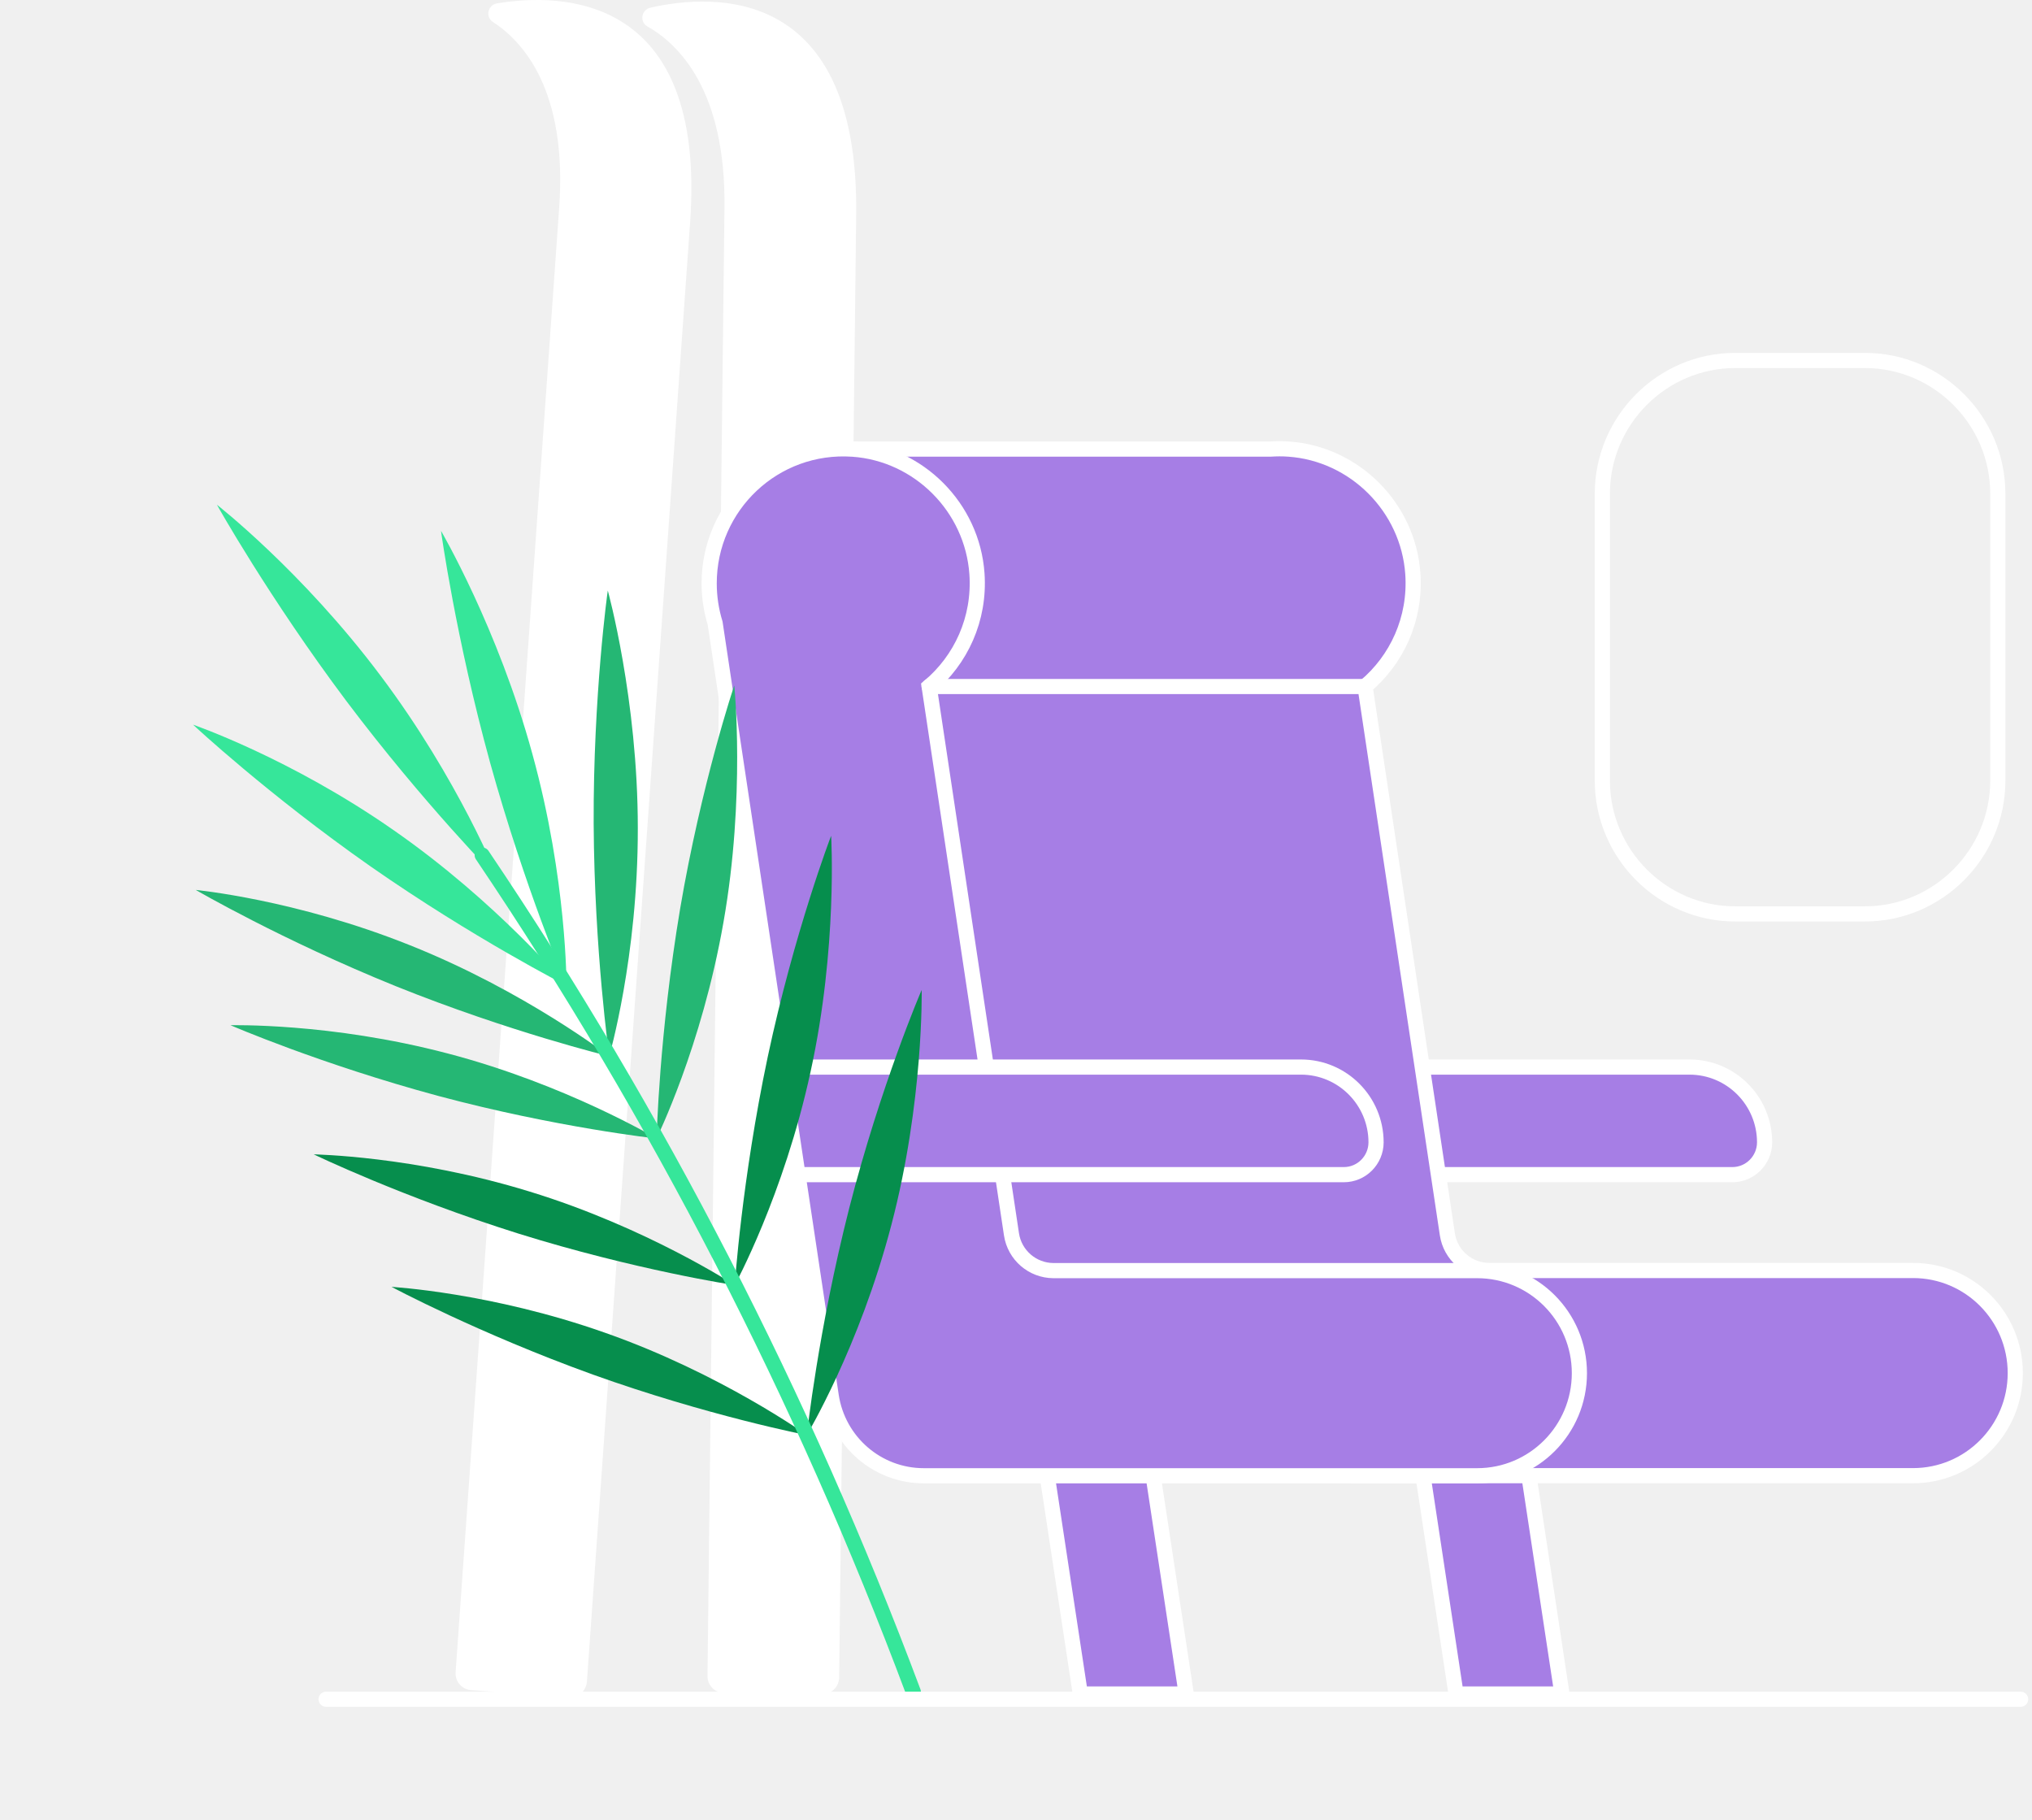
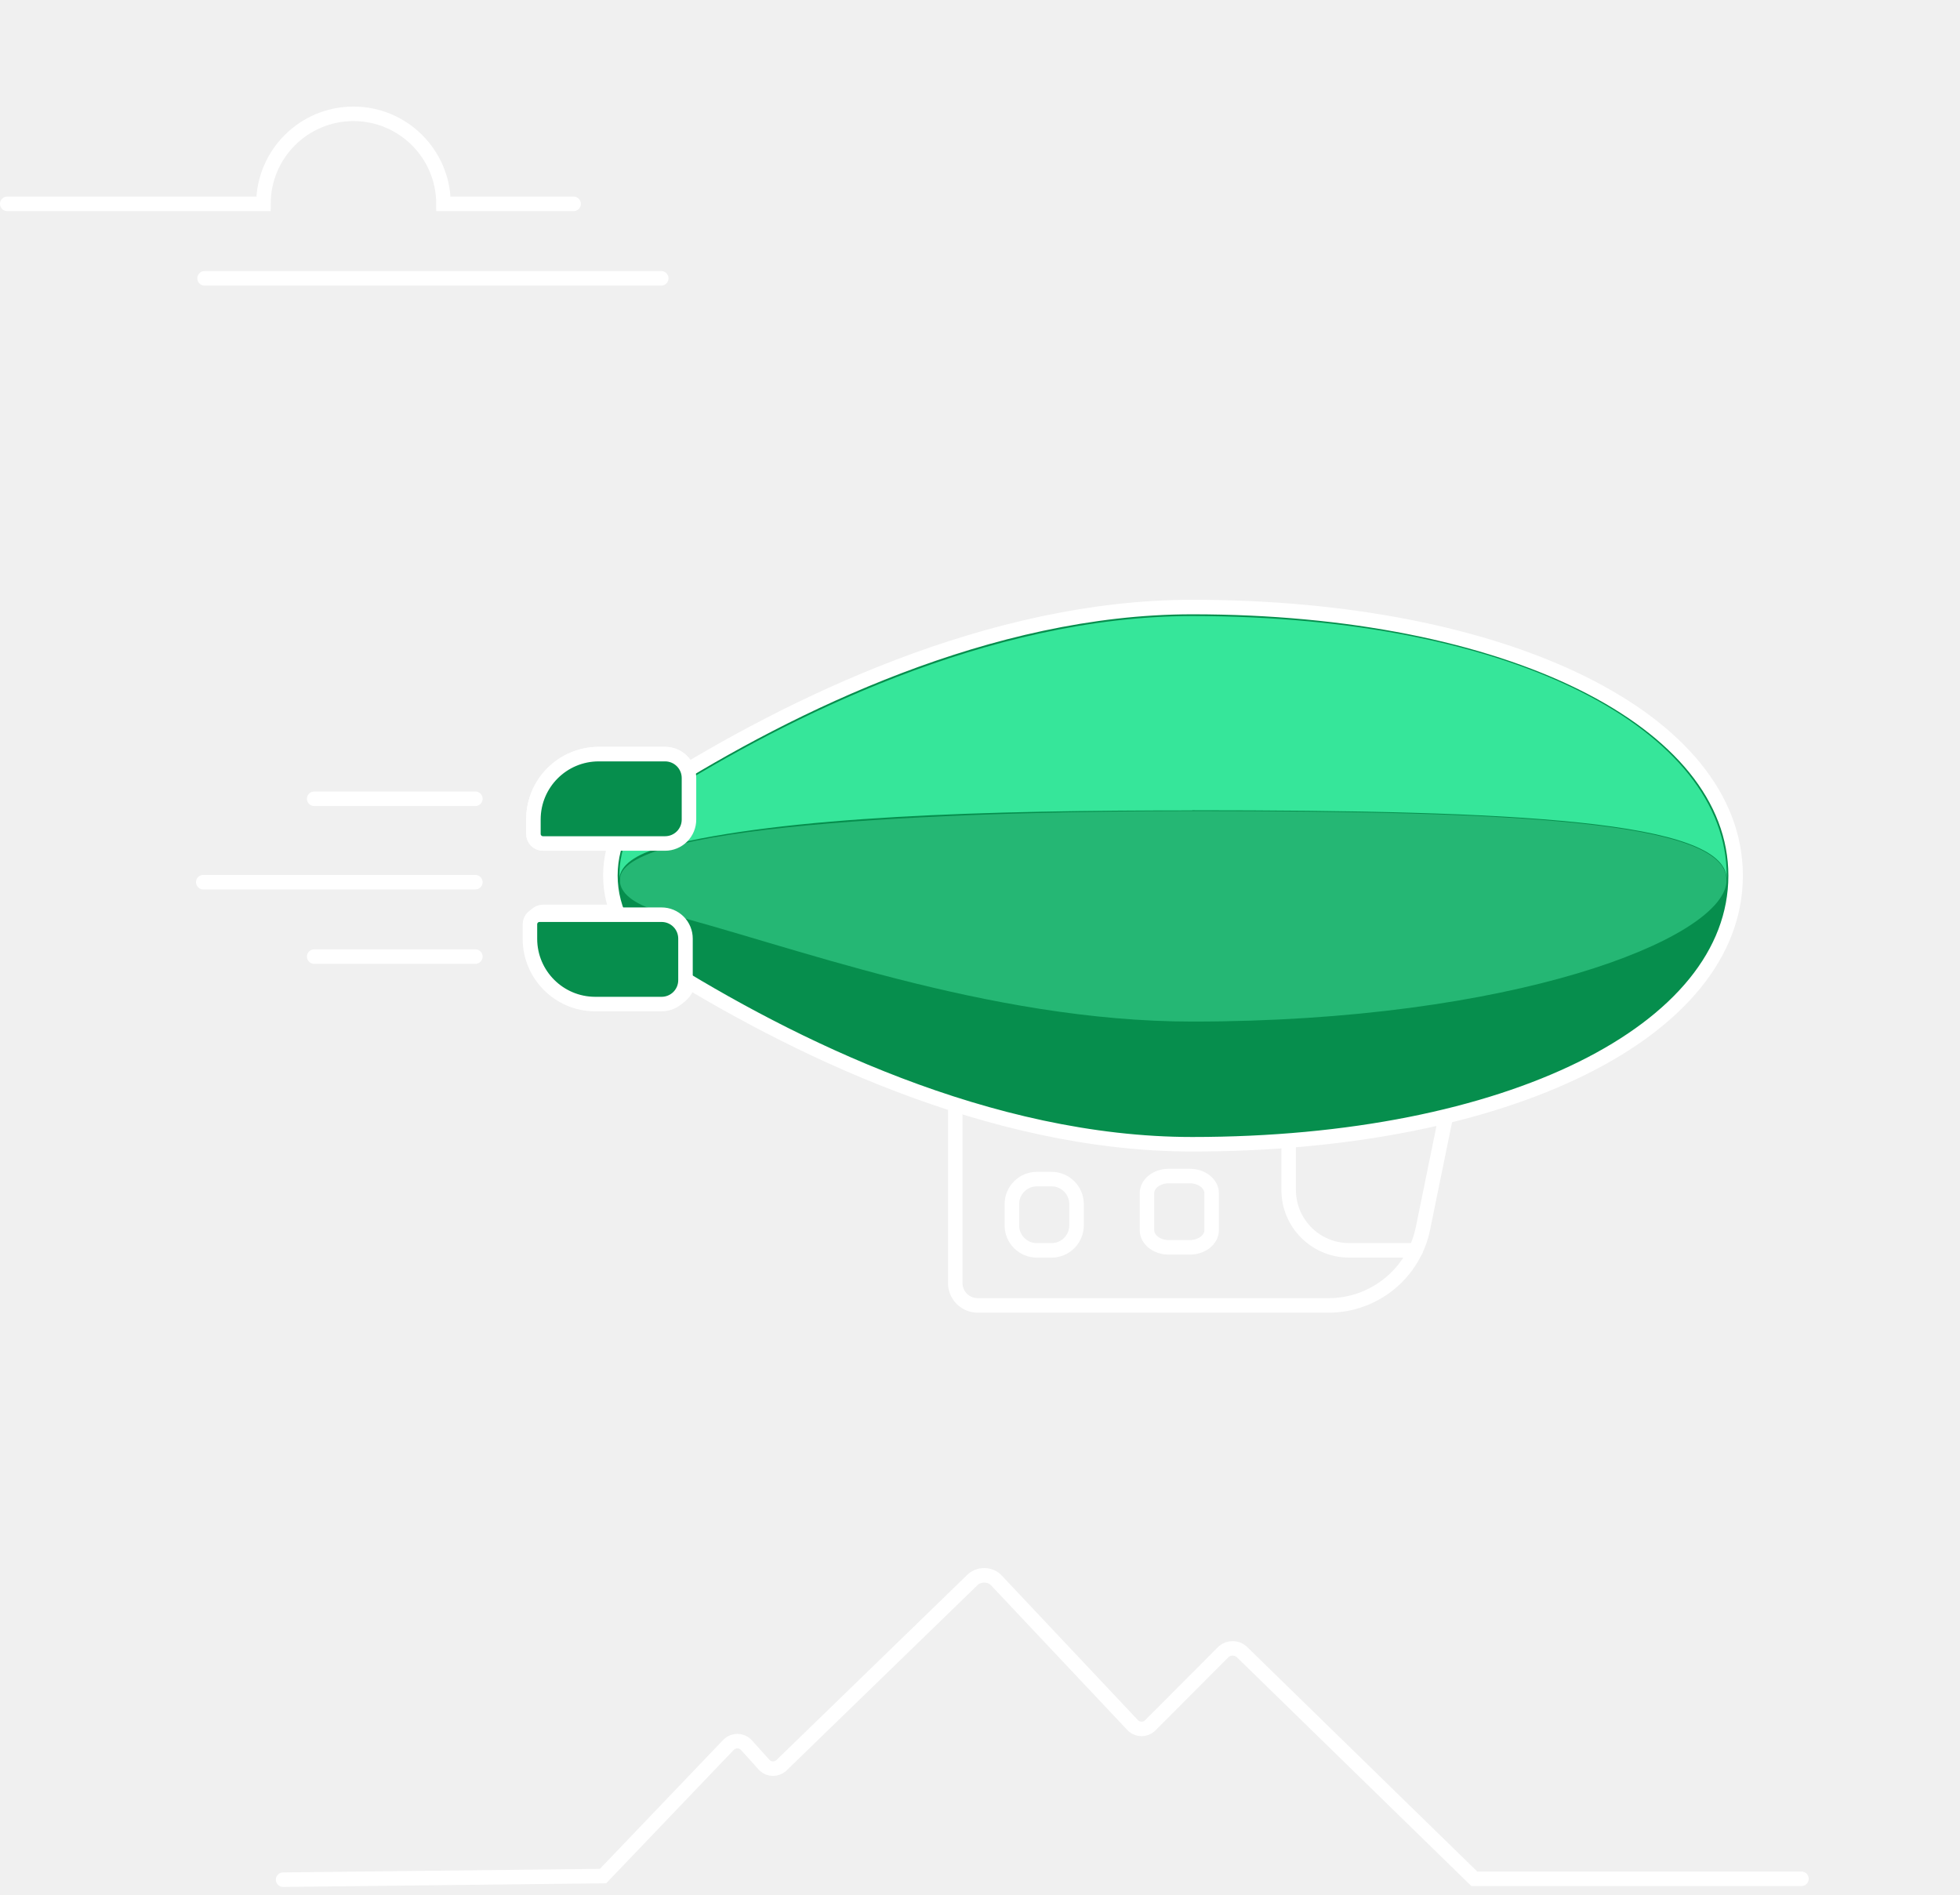
- <svg xmlns="http://www.w3.org/2000/svg" width="268" height="240" fill="none">
-   <path d="M62.126 222.89c-1.208-.084-2.129-1.144-2.036-2.356L73.752 27.366c1.098-15.486-4.799-21.919-8.745-24.47-1.022-.661-.667-2.246.532-2.45C73.997-.953 93.159-.885 91.022 29.29L77.41 221.763c-.085 1.212-1.141 2.136-2.349 2.043l-12.936-.916z" fill="#fff" />
-   <path d="M95.483 223.263c-1.217-.017-2.188-1.017-2.171-2.229l2.239-193.634c.186-15.528-6.075-21.605-10.164-23.911-1.065-.602-.803-2.204.389-2.475 8.356-1.899 27.494-2.967 27.147 27.284l-2.247 192.931c-.017 1.221-1.014 2.195-2.222 2.178l-12.97-.144z" fill="#fff" />
-   <path d="M245.97 120.526h-17.118c-9.634 0-17.52-7.907-17.52-17.58V65.118c0-9.673 7.886-17.579 17.52-17.579h17.118c9.635 0 17.521 7.907 17.521 17.579v37.828c0 9.665-7.886 17.58-17.521 17.58z" stroke="#fff" stroke-width="2" />
-   <path d="M228.482 154.913h-60.741v-14.189h55.089c5.466 0 9.902 4.45 9.902 9.934-.008 2.348-1.909 4.255-4.25 4.255zM156.453 223.407h-13.966l-6.312-41.591h13.967l6.311 41.591zM206.008 223.407h-13.967l-6.303-41.591h13.967l6.303 41.591z" fill="#A67EE5" stroke="#fff" stroke-width="2" stroke-miterlimit="10" />
-   <path d="M252.309 167.551h-55.891c-2.763 0-5.112-2.026-5.526-4.772l-10.857-72.242c4.174-3.501 6.717-8.9 6.303-14.884-.608-8.739-7.672-15.825-16.383-16.427-.811-.059-1.614-.051-2.408 0h-55.089l-.312 102.89 15.766 23.352 47.189 8.391c1.326.483 2.746.754 4.224.754h72.984c7.452 0 13.485-6.06 13.485-13.527 0-7.476-6.033-13.536-13.485-13.536z" fill="#A67EE5" stroke="#fff" stroke-width="2" stroke-miterlimit="10" />
-   <path d="M133.404 162.787l-10.857-72.241c4.174-3.501 6.717-8.9 6.303-14.884-.608-8.739-7.672-15.825-16.383-16.427-10.333-.712-18.934 7.484-18.934 17.698 0 1.831.279 3.594.786 5.255L109.628 184.079c.913 6.06 6.1 10.544 12.209 10.544h72.984c7.452 0 13.485-6.06 13.485-13.528 0-7.476-6.041-13.527-13.485-13.527H138.93c-2.763-.017-5.112-2.043-5.526-4.781z" fill="#A67EE5" stroke="#fff" stroke-width="2" stroke-miterlimit="10" />
-   <path d="M177.238 154.913h-71.995l-2.129-14.189h68.472c5.466 0 9.902 4.45 9.902 9.934-.008 2.348-1.909 4.255-4.25 4.255z" fill="#A67EE5" stroke="#fff" stroke-width="2" stroke-miterlimit="10" />
-   <path d="M122.547 90.537h57.488" stroke="#fff" stroke-width="2" stroke-miterlimit="10" stroke-linecap="round" />
-   <path d="M50.163 89.071c10.35 13.753 15.589 26.951 15.589 26.924-.026-.007-9.88-10.007-20.077-23.553-10.172-13.571-17.066-25.861-17.067-25.882-.026-.007 11.226 8.739 21.555 22.511zM51.922 109.489c13.717 9.539 22.811 20.511 22.797 20.486-.019.006-12.308-6.27-25.84-15.708-13.514-9.465-23.412-18.675-23.416-18.701-.023.008 12.752 4.356 26.459 13.923z" fill="#36E69A" />
-   <path d="M64.64 100.581c4.568 16.471 10.059 29.379 10.079 29.394-.018.017.097-13.847-4.497-30.522-4.562-16.677-12.075-29.461-12.055-29.445-.014.014 1.937 14.1 6.473 30.573z" fill="#36E69A" />
-   <path d="M78.298 108.621c.096 16.905 2.051 30.654 2.061 30.67-.025.004 3.784-13.013 3.762-30.054.008-17.037-3.965-31.378-3.958-31.355-.019.005-1.929 13.844-1.865 30.739z" fill="#25B774" />
-   <path d="M54.065 124.656c15.151 6.039 26.312 14.657 26.293 14.635-.007.015-13.166-3.197-28.171-9.239-14.993-6.071-26.355-12.676-26.368-12.69-.014.013 13.099 1.224 28.246 7.294zM59.044 138.93c15.592 4.071 27.573 11.22 27.556 11.209-.003.023-13.308-1.46-28.784-5.605-15.473-4.17-27.409-9.318-27.419-9.334-.007.026 13.059-.372 28.647 3.73zM89.696 119.886c-2.764 16.471-3.098 30.231-3.095 30.246-.024-.003 5.936-11.994 8.824-28.543 2.912-16.535 1.416-31.206 1.421-31.188-.028-0-4.359 13.026-7.151 29.485z" fill="#25B774" />
-   <path d="M69.841 157.14c15.411 4.711 27.083 12.354 27.07 12.34-.003.023-13.239-2.017-28.529-6.793-15.29-4.804-26.995-10.439-27.004-10.455-.007.026 13.057.167 28.463 4.908z" fill="#068E4D" />
-   <path d="M101.254 139.387c-3.444 16.341-4.347 30.078-4.341 30.097-.024-.003 6.431-11.74 9.995-28.158 3.595-16.402 2.706-31.116 2.711-31.097-.024-.003-4.893 12.828-8.365 29.158zM79.878 175.79c15.203 5.349 26.557 13.481 26.544 13.467-.006.019-13.147-2.571-28.23-7.979-15.081-5.443-26.544-11.555-26.553-11.571-.007.025 13.041.704 28.24 6.083z" fill="#068E4D" />
-   <path d="M111.998 159.354c-4.117 16.186-5.586 29.887-5.579 29.899-.026-.007 6.906-11.475 11.148-27.729 4.268-16.247 3.994-30.981 3.993-30.964-.024-.003-5.419 12.614-9.562 28.794z" fill="#068E4D" />
-   <path d="M63.598 112.768c23.181 34.376 42.278 71.413 56.86 110.366" stroke="#36E69A" stroke-width="2" stroke-miterlimit="10" stroke-linecap="round" stroke-linejoin="round" />
-   <path d="M43.009 224.097H266.5" stroke="#fff" stroke-width="2" stroke-miterlimit="10" stroke-linecap="round" />
+ <svg xmlns="http://www.w3.org/2000/svg" xmlns:xlink="http://www.w3.org/1999/xlink" width="270px" height="261px" viewBox="0 0 270 261" version="1.1">
+   <defs>
+     <path d="M35.52,73.53 L18.39,73.53 C8.709,73.486 0.881,65.631 0.87,55.95 L0.87,18.1 C0.881,8.419 8.709,0.564 18.39,0.52 L35.52,0.52 C45.197,0.569 53.019,8.423 53.03,18.1 L53.03,55.93 C53.025,65.613 45.203,73.475 35.52,73.53 Z" id="path-1" />
+   </defs>
+   <style type="text/css">
+       
+         #air-after-1,
+         #air-after-2,
+         #air-after-3 {
+           transform-box: fill-box;
+           transform-origin: 100% 50%;
+         }
+ 
+         #mountains {
+           transform-box: fill-box;
+           transform-origin: 50% 100%;
+         }
+ 
+         #top path {
+           transform-box: fill-box;
+           transform-origin: 50% 50%;
+         }
+       
+     </style>
+   <g id="primary-award" transform="translate(1, 1)">
+     <g id="primary-award-to" transform="translate(13, 34)">
+       <g id="skies" transform="translate(34.65343, 0.014212)" fill="#FFFFFF" fill-rule="nonzero" opacity="0">
+         <path d="M2.007,222.876 C0.806,222.77 -0.086,221.717 0.007,220.516 L13.667,27.346 C14.767,11.856 8.867,5.426 4.917,2.876 C4.459,2.567 4.236,2.011 4.352,1.471 C4.469,0.932 4.902,0.518 5.447,0.426 C13.867,-0.914 33.047,-0.914 30.867,29.276 L17.297,221.756 C17.191,222.952 16.145,223.842 14.947,223.756 L2.007,222.876 Z" id="Path" />
+         <path d="M35.367,223.256 C34.783,223.248 34.227,223.008 33.82,222.59 C33.413,222.172 33.189,221.609 33.197,221.026 L35.437,27.396 C35.627,11.866 29.367,5.786 25.277,3.486 C24.807,3.202 24.555,2.662 24.641,2.12 C24.727,1.577 25.132,1.141 25.667,1.016 C34.027,-0.884 53.157,-1.984 52.817,28.296 L50.567,221.226 C50.561,221.809 50.324,222.367 49.908,222.776 C49.492,223.184 48.93,223.411 48.347,223.406 L35.367,223.256 Z" id="Path" />
+         <animate begin="windowTransfrom.end + 0.2s" attributeType="CSS" attributeName="opacity" from="0" to="1" dur="0.3s" fill="freeze" />
+         <animateTransform begin="windowTransfrom.end + 0.2s" attributeName="transform" type="translate" from="-100, 0" to="0, 0" dur="0.3s" additive="sum" />
+       </g>
+       <g id="chair" transform="translate(68.07997, 59.18939)" fill="#9f83df" opacity="0">
+         <path d="M134.94,95.731 L74.2,95.731 L74.2,81.541 L129.29,81.541 C134.765,81.552 139.196,85.996 139.19,91.471 C139.185,93.816 137.285,95.715 134.94,95.721" id="Path" fill="#A67EE5" fill-rule="nonzero" />
+         <path d="M134.94,95.731 L74.2,95.731 L74.2,81.541 L129.29,81.541 C134.765,81.552 139.196,85.996 139.19,91.471 C139.19,93.819 137.289,95.725 134.94,95.731 Z" id="Path" stroke="#FFFFFF" stroke-width="2" />
+         <polygon id="Path" fill="#A67EE5" fill-rule="nonzero" points="62.91 164.221 48.94 164.221 42.63 122.631 56.6 122.631" />
+         <polygon id="Path" stroke="#FFFFFF" stroke-width="2" points="62.91 164.221 48.94 164.221 42.63 122.631 56.6 122.631" />
+         <polygon id="Path" fill="#A67EE5" fill-rule="nonzero" points="112.46 164.221 98.5 164.221 92.2 122.631 106.16 122.631" />
+         <polygon id="Path" stroke="#FFFFFF" stroke-width="2" points="112.46 164.221 98.5 164.221 92.2 122.631 106.16 122.631" />
+         <path d="M158.77,108.361 L102.88,108.361 C100.109,108.361 97.756,106.331 97.35,103.591 L86.49,31.351 C92.41,26.448 94.492,18.287 91.644,11.148 C88.796,4.009 81.669,-0.478 74,0.041 L18.92,0.041 L18.6,102.911 L34.37,126.261 L81.56,134.651 C82.912,135.146 84.34,135.401 85.78,135.401 L158.78,135.401 C166.252,135.401 172.31,129.343 172.31,121.871 C172.31,114.398 166.252,108.341 158.78,108.341" id="Path" fill="#A67EE5" fill-rule="nonzero" />
+         <path d="M158.77,108.361 L102.88,108.361 C100.109,108.361 97.756,106.331 97.35,103.591 L86.49,31.351 C92.41,26.448 94.492,18.287 91.644,11.148 C88.796,4.009 81.669,-0.478 74,0.041 L18.92,0.041 L18.6,102.911 L34.37,126.261 L81.56,134.651 C82.912,135.146 84.34,135.401 85.78,135.401 L158.78,135.401 C166.045,135.118 171.788,129.146 171.785,121.876 C171.782,114.606 166.035,108.637 158.77,108.361 Z" id="Path" stroke="#FFFFFF" stroke-width="2" />
+         <path d="M39.86,103.601 L29,31.361 C35.339,26.116 37.231,17.197 33.567,9.83 C29.904,2.463 21.65,-1.41 13.643,0.479 C5.636,2.369 -0.016,9.523 5.68434189e-14,17.751 C0.002,19.53 0.269,21.299 0.79,23.001 L16.09,124.911 C16.991,130.961 22.182,135.443 28.3,135.451 L101.3,135.451 C108.626,135.251 114.462,129.255 114.462,121.926 C114.462,114.596 108.626,108.6 101.3,108.401 L45.39,108.401 C42.621,108.387 40.274,106.359 39.86,103.621" id="Path" fill="#A67EE5" fill-rule="nonzero" />
+         <path d="M39.86,103.601 L29,31.361 C35.339,26.116 37.231,17.197 33.567,9.83 C29.904,2.463 21.65,-1.41 13.643,0.479 C5.636,2.369 -0.016,9.523 5.68434189e-14,17.751 C0.002,19.53 0.269,21.299 0.79,23.001 L16.09,124.911 C16.991,130.961 22.182,135.443 28.3,135.451 L101.3,135.451 C108.626,135.251 114.462,129.255 114.462,121.926 C114.462,114.596 108.626,108.6 101.3,108.401 L45.39,108.401 C42.614,108.386 40.265,106.347 39.86,103.601 Z" id="Path" stroke="#FFFFFF" stroke-width="2" />
+         <path d="M83.7,95.731 L11.7,95.731 L9.57,81.541 L78.04,81.541 C83.515,81.552 87.946,85.996 87.94,91.471 C87.935,93.816 86.035,95.715 83.69,95.721" id="Path" fill="#A67EE5" fill-rule="nonzero" />
+         <path d="M83.7,95.731 L11.7,95.731 L9.57,81.541 L78.04,81.541 C83.515,81.552 87.946,85.996 87.94,91.471 C87.94,93.816 86.045,95.72 83.7,95.731 L83.7,95.731 Z" id="Path" stroke="#FFFFFF" stroke-width="2" />
+         <line x1="29" y1="31.351" x2="86.49" y2="31.351" id="Path" stroke="#FFFFFF" stroke-width="2" stroke-linecap="round" />
+         <animate begin="windowTransfrom.end" attributeType="CSS" attributeName="opacity" from="0" to="1" dur="0.3s" fill="freeze" />
+         <animateTransform begin="windowTransfrom.end" attributeName="transform" type="translate" from="-100, 0" to="0, 0" dur="0.3s" additive="sum" />
+       </g>
+       <g id="plant" transform="translate(0, 66.57)" opacity="0" fill="transparent">
+         <path d="M24.7,22.53 C30.946,30.846 36.18,39.876 40.29,49.43 C33.126,41.994 26.42,34.129 20.21,25.88 C14.008,17.602 8.308,8.96 3.14,0 C11.193,6.63 18.431,14.193 24.7,22.53" id="Path" fill="#36E69A" fill-rule="nonzero" />
+         <path d="M26.46,42.92 C34.858,48.806 42.514,55.686 49.26,63.41 C40.328,58.717 31.698,53.47 23.42,47.7 C15.225,41.969 7.402,35.724 1.0658141e-14,29 C9.367,32.517 18.256,37.193 26.46,42.92" id="Path" fill="#36E69A" fill-rule="nonzero" />
+         <path d="M39.18,34.01 C41.947,44 45.313,53.814 49.26,63.4 C49.02,53.08 47.508,42.83 44.76,32.88 C41.906,22.628 37.859,12.747 32.7,3.44 C34.243,13.75 36.403,23.959 39.17,34.01" id="Path" fill="#36E69A" fill-rule="nonzero" />
+         <path d="M52.84,42.05 C52.897,52.306 53.585,62.549 54.9,72.72 C57.418,62.902 58.681,52.805 58.66,42.67 C58.595,32.094 57.252,21.564 54.66,11.31 C53.374,21.506 52.749,31.774 52.79,42.05" id="Path" fill="#25B774" fill-rule="nonzero" />
+         <path d="M28.6,58.09 C37.934,61.866 46.765,66.783 54.89,72.73 C45.312,70.283 35.905,67.209 26.73,63.53 C17.677,59.869 8.869,55.63 0.36,50.84 C10.051,52.046 19.546,54.496 28.61,58.13" id="Path" fill="#25B774" fill-rule="nonzero" />
+         <path d="M33.58,72.36 C43.201,74.907 52.461,78.66 61.14,83.53 C51.428,82.333 41.812,80.462 32.36,77.93 C23.026,75.423 13.866,72.307 4.94,68.6 C14.61,68.623 24.237,69.877 33.59,72.33" id="Path" fill="#25B774" fill-rule="nonzero" />
+         <path d="M64.23,53.32 C62.553,63.327 61.517,73.431 61.13,83.57 C65.276,74.472 68.24,64.881 69.95,55.03 C71.7,44.731 72.177,34.256 71.37,23.84 C68.292,33.485 65.903,43.337 64.22,53.32" id="Path" fill="#25B774" fill-rule="nonzero" />
+         <path d="M44.38,90.53 C53.887,93.487 62.982,97.633 71.45,102.87 C61.795,101.267 52.262,98.998 42.92,96.08 C33.701,93.191 24.682,89.7 15.92,85.63 C25.576,86.051 35.139,87.697 44.38,90.53" id="Path" fill="#068E4D" fill-rule="nonzero" />
+         <path d="M75.79,72.82 C73.699,82.75 72.25,92.804 71.45,102.92 C75.974,94 79.335,84.536 81.45,74.76 C83.625,64.544 84.535,54.099 84.16,43.66 C80.688,53.17 77.895,62.915 75.8,72.82" id="Path" fill="#068E4D" fill-rule="nonzero" />
+         <path d="M54.42,109.22 C63.799,112.574 72.716,117.1 80.96,122.69 C71.378,120.674 61.946,118.001 52.73,114.69 C43.637,111.416 34.768,107.551 26.18,103.12 C35.813,103.939 45.303,105.982 54.42,109.2" id="Path" fill="#068E4D" fill-rule="nonzero" />
+         <path d="M86.52,92.79 C84.019,102.626 82.155,112.614 80.94,122.69 C85.822,113.959 89.569,104.64 92.09,94.96 C94.693,84.83 96.036,74.418 96.09,63.96 C92.222,73.331 89.024,82.966 86.52,92.79" id="Path" fill="#068E4D" fill-rule="nonzero" />
+         <path d="M38.14,46.2 C61.355,80.619 80.44,117.651 95,156.53" id="Path" stroke="#36E69A" stroke-width="2" stroke-linecap="round" stroke-linejoin="round" />
+         <animate begin="windowTransfrom.end + 0.1s" attributeType="CSS" attributeName="opacity" from="0" to="1" dur="0.3s" fill="freeze" />
+         <animateTransform begin="windowTransfrom.end + 0.1s" attributeName="transform" type="translate" from="-100, 0" to="0, 0" dur="0.3s" additive="sum" />
+         <animateTransform begin="windowTransfrom.end + 0.1s" attributeName="transform" type="rotate" values="0 96 158; 10 96 158; 0 96 158" dur="1s" additive="sum" />
+       </g>
+       <line x1="25" y1="224" x2="234" y2="224" id="floor" stroke="#FFFFFF" stroke-width="2" stroke-linecap="round" opacity="0">
+         <animate attributeType="CSS" attributeName="opacity" from="0" to="1" dur="0.1s" begin="mountainTranfrom.end" fill="freeze" />
+       </line>
+       <g transform="translate(185, 47)" fill="transparent" opacity="0">
+         <path d="M35.52,73.53 L18.39,73.53 C8.709,73.486 0.881,65.631 0.87,55.95 L0.87,18.1 C0.881,8.419 8.709,0.564 18.39,0.52 L35.52,0.52 C45.197,0.569 53.019,8.423 53.03,18.1 L53.03,55.93 C53.025,65.613 45.203,73.475 35.52,73.53 Z" id="Path" stroke="#FFFFFF" stroke-width="2" />
+         <mask id="mask-2" fill="white">
+           <use xlink:href="#path-1" />
+         </mask>
+         <g id="Path" />
+         <g id="clouds" mask="url(#mask-2)" stroke="#FFFFFF" stroke-linecap="round" stroke-width="2">
+           <g transform="translate(-184, 24)" id="Path">
+             <g transform="translate(100, 0)">
+               <line x1="27.18" y1="37.34" x2="90.09" y2="37.34" />
+               <path d="M0,27.08 L35.29,27.08 C35.29,20.232 40.842,14.68 47.69,14.68 C54.538,14.68 60.09,20.232 60.09,27.08 L78.02,27.08" fill="transparent" />
+               <animateTransform attributeName="transform" type="translate" values="300 0; -300 0" dur="4s" additive="replace" begin="windowTransfrom.end" repeatCount="indefinite" />
+             </g>
+             <g transform="translate(100, 0)">
+               <line x1="217.19" y1="22.72" x2="256.97" y2="22.72" />
+               <path d="M236.98,12.45 L209.62,12.45 C209.62,5.602 204.068,0.05 197.22,0.05 C190.372,0.05 184.82,5.602 184.82,12.45 L166.88,12.45" fill="transparent" />
+               <line x1="245.24" y1="12.45" x2="267.43" y2="12.45" />
+               <animateTransform attributeName="transform" type="translate" values="100 0; -100 0" dur="2s" additive="replace" begin="windowTransfrom.end + 1s" repeatCount="indefinite" />
+             </g>
+           </g>
+         </g>
+         <animate attributeType="CSS" attributeName="opacity" from="0" to="1" dur="0.1s" begin="windowTransfrom.end" fill="freeze" />
+       </g>
+     </g>
+     <g id="primary-award-from">
+       <g id="zepelin" transform="translate(71.48, 82.62)">
+         <g id="body" stroke-linecap="round" transform="translate(59.11, 67.23)" stroke="#FFFFFF" stroke-width="2">
+           <path d="M3.08,28.97 L51.44,28.97 C57.756,28.966 63.193,24.511 64.44,18.32 L68.18,0 L0,0 L0,25.89 C0.005,27.589 1.381,28.965 3.08,28.97 L3.08,28.97 Z" id="Path" stroke-linejoin="round" fill="transparent" />
+           <path d="M63.43,21.38 L54.21,21.38 C49.632,21.363 45.93,17.648 45.93,13.07 L45.93,0" id="Path" fill="transparent" />
+           <animateTransform attributeName="transform" type="skewX" values="7.5; 0; 7.5" dur="1.5s" additive="sum" repeatCount="indefinite" />
+           <animateTransform attributeName="transform" type="scale" values="1 0.9; 1 1; 1 0.9" dur="1.5s" additive="sum" repeatCount="indefinite" />
+           <animate attributeType="CSS" attributeName="opacity" from="1" to="0" dur="0.5s" begin="windowAnim.end" fill="freeze" />
+         </g>
+         <g id="tail-front">
+           <g id="tail-t-2" transform="translate(1, 20.25)">
+             <path d="M8.98,0.01 L18.14,0.01 C19.014,0.01 19.853,0.358 20.47,0.977 C21.087,1.596 21.433,2.436 21.43,3.31 L21.43,9.02 C21.433,9.894 21.087,10.734 20.47,11.353 C19.853,11.972 19.014,12.32 18.14,12.32 L1.32,12.32 C0.591,12.32 0,11.729 0,11 L0,9 C0,4.029 4.029,0 9,0" id="Path" fill="#068E4D" fill-rule="nonzero" />
+             <path d="M8.98,0.01 L18.14,0.01 C19.014,0.01 19.853,0.358 20.47,0.977 C21.087,1.596 21.433,2.436 21.43,3.31 L21.43,9.02 C21.433,9.894 21.087,10.734 20.47,11.353 C19.853,11.972 19.014,12.32 18.14,12.32 L1.32,12.32 C0.591,12.32 0,11.729 0,11 L0,9 C0.005,4.041 4.021,0.021 8.98,0.01 Z" id="Path" stroke="#FFFFFF" stroke-width="2" stroke-linecap="round" stroke-linejoin="round" fill="#068E4D" />
+           </g>
+           <g id="tail-b-2" transform="translate(1, 42)">
+             <path d="M8.98,12.31 L18.14,12.31 C19.014,12.31 19.853,11.962 20.47,11.343 C21.087,10.724 21.433,9.884 21.43,9.01 L21.43,3.3 C21.433,2.426 21.087,1.586 20.47,0.967 C19.853,0.348 19.014,-7.10542736e-15 18.14,-7.10542736e-15 L1.32,-7.10542736e-15 C0.591,-7.10542736e-15 0,0.591 0,1.32 L0,3.32 C0,8.291 4.029,12.32 9,12.32" id="Path" fill="#068E4D" fill-rule="nonzero" />
+             <path d="M8.98,12.31 L18.14,12.31 C19.014,12.31 19.853,11.962 20.47,11.343 C21.087,10.724 21.433,9.884 21.43,9.01 L21.43,3.3 C21.433,2.426 21.087,1.586 20.47,0.967 C19.853,0.348 19.014,-7.10542736e-15 18.14,-7.10542736e-15 L1.32,-7.10542736e-15 C0.591,-7.10542736e-15 0,0.591 0,1.32 L0,3.32 C0.005,8.279 4.021,12.299 8.98,12.31 L8.98,12.31 Z" id="Path" stroke="#FFFFFF" stroke-width="2" stroke-linecap="round" stroke-linejoin="round" fill="#068E4D" />
+           </g>
+           <animateTransform attributeName="transform" type="translate" values="0, -2; 0, 2; 0, -2" dur="1.5s" additive="sum" repeatCount="indefinite" />
+           <animate attributeType="CSS" attributeName="opacity" from="1" to="0" dur="0.5s" begin="windowAnim.end" fill="freeze" />
+         </g>
+         <g id="top" transform="translate(11.60308, 0)">
+           <path d="M80.147,74 C123.527,74 155.007,58.45 155.007,37 C155.007,15.55 123.527,7.10542736e-15 80.147,7.10542736e-15 C52.207,7.10542736e-15 24.787,13.53 6.687,24.87 C2.525,27.487 0,32.059 0,36.975 C0,41.891 2.525,46.463 6.687,49.08 C24.777,60.41 52.207,73.95 80.147,73.95" id="Path" fill="#068E4D" fill-rule="nonzero" />
+           <path d="M80.147,74 C123.527,74 155.007,58.45 155.007,37 C155.007,15.55 123.527,7.10542736e-15 80.147,7.10542736e-15 C52.207,7.10542736e-15 24.787,13.53 6.687,24.87 C2.525,27.487 0,32.059 0,36.975 C0,41.891 2.525,46.463 6.687,49.08 C24.777,60.46 52.207,74 80.147,74 Z" fill="#068E4D" id="Path" stroke="#FFFFFF" stroke-width="2" />
+           <path d="M80.147,28.01 C51.917,28.01 24.077,28.77 7.337,33.01 C3.387,34.01 1.337,35.67 1.257,37.35 C1.091,32.729 3.405,28.37 7.327,25.92 C24.067,15.42 51.907,1.24 80.137,1.24 C124.947,1.24 153.777,17.24 153.777,36.99 C153.777,37.11 153.777,37.23 153.777,37.36 C153.407,29.41 124.677,27.99 80.147,27.99 L80.147,28.01 Z" id="top-top" fill="#36E69A" fill-rule="nonzero">
+                     </path>
+           <path d="M7.327,42.04 C24.067,46.31 51.907,52.04 80.137,52.04 C124.277,52.04 152.887,45.72 153.737,37.86 C152.877,57.2 124.287,72.72 80.137,72.72 C51.907,72.72 24.067,58.53 7.327,48.04 C3.796,45.818 1.561,42.025 1.327,37.86 C1.587,39.47 3.587,41.04 7.327,42" id="bottom-top" fill="#068E4D" fill-rule="nonzero">
+                     </path>
+           <path d="M80.137,28.1 C124.667,28.1 153.397,29.517 153.747,37.45 C153.747,37.62 153.747,37.79 153.747,37.959 C152.897,45.803 124.297,57.1 80.147,57.1 C51.917,57.1 24.077,46.352 7.337,42.121 C3.547,41.123 1.547,39.596 1.336,37.999 L1.336,37.49 C1.336,29.517 51.907,28.1 80.137,28.1 Z;" id="middle-top" fill="#25B774" fill-rule="nonzero">
+             <animate attributeName="d" values="                         M80.137,28.1 C124.667,28.1 153.397,29.517 153.747,37.45 C153.747,37.62 153.747,37.79 153.747,37.959 C152.897,45.803 124.297,57.1 80.147,57.1 C51.917,57.1 24.077,46.352 7.337,42.121 C3.547,41.123 1.547,39.596 1.336,37.999 L1.336,37.49 C1.336,29.517 51.907,28.1 80.137,28.1 Z;                         M80.137,18.1 C124.667,18.1 153.397,29.517 153.747,37.45 C153.747,37.62 153.747,37.79 153.747,37.959 C152.897,45.803 124.297,47.1 80.147,47.1 C51.917,47.1 24.077,46.352 7.337,42.121 C3.547,41.123 1.547,39.596 1.336,37.999 L1.336,37.49 C1.336,29.517 51.907,18.1 80.137,18.1 Z;                         M80.137,28.1 C124.667,28.1 153.397,29.517 153.747,37.45 C153.747,37.62 153.747,37.79 153.747,37.959 C152.897,45.803 124.297,57.1 80.147,57.1 C51.917,57.1 24.077,46.352 7.337,42.121 C3.547,41.123 1.547,39.596 1.336,37.999 L1.336,37.49 C1.336,29.517 51.907,28.1 80.137,28.1 Z;" dur="1.5s" repeatCount="indefinite" />
+           </path>
+           <animate attributeType="CSS" attributeName="opacity" from="1" to="0" dur="0.5s" begin="windowAnim.end" fill="freeze" />
+         </g>
+         <g id="tail-back">
+           <g id="tail-b-1" transform="translate(0.52, 42.38)">
+             <path d="M8.98,12.31 L18.14,12.31 C19.014,12.31 19.853,11.962 20.47,11.343 C21.087,10.724 21.433,9.884 21.43,9.01 L21.43,3.3 C21.433,2.426 21.087,1.586 20.47,0.967 C19.853,0.348 19.014,-7.10542736e-15 18.14,-7.10542736e-15 L1.32,-7.10542736e-15 C0.591,-7.10542736e-15 0,0.591 0,1.32 L0,3.32 C0,8.291 4.029,12.32 9,12.32" id="Path" fill="#068E4D" fill-rule="nonzero" />
+             <path d="M8.98,12.31 L18.14,12.31 C19.014,12.31 19.853,11.962 20.47,11.343 C21.087,10.724 21.433,9.884 21.43,9.01 L21.43,3.3 C21.433,2.426 21.087,1.586 20.47,0.967 C19.853,0.348 19.014,-7.10542736e-15 18.14,-7.10542736e-15 L1.32,-7.10542736e-15 C0.591,-7.10542736e-15 0,0.591 0,1.32 L0,3.32 C0.005,8.279 4.021,12.299 8.98,12.31 L8.98,12.31 Z" id="Path" stroke="#FFFFFF" stroke-width="2" stroke-linecap="round" stroke-linejoin="round" fill="#068E4D" />
+           </g>
+           <g id="tail-t-1" transform="translate(1, 20.25)">
+             <path d="M8.98,0.01 L18.14,0.01 C19.014,0.01 19.853,0.358 20.47,0.977 C21.087,1.596 21.433,2.436 21.43,3.31 L21.43,9.02 C21.433,9.894 21.087,10.734 20.47,11.353 C19.853,11.972 19.014,12.32 18.14,12.32 L1.32,12.32 C0.591,12.32 0,11.729 0,11 L0,9 C0,4.029 4.029,0 9,0" id="Path" fill="#068E4D" fill-rule="nonzero" />
+             <path d="M8.98,0.01 L18.14,0.01 C19.014,0.01 19.853,0.358 20.47,0.977 C21.087,1.596 21.433,2.436 21.43,3.31 L21.43,9.02 C21.433,9.894 21.087,10.734 20.47,11.353 C19.853,11.972 19.014,12.32 18.14,12.32 L1.32,12.32 C0.591,12.32 0,11.729 0,11 L0,9 C0.005,4.041 4.021,0.021 8.98,0.01 Z" id="Path" stroke="#FFFFFF" stroke-width="2" stroke-linecap="round" stroke-linejoin="round" fill="#068E4D" />
+           </g>
+           <animateTransform attributeName="transform" type="translate" values="0, 2; 0, -2; 0, 2" dur="1.5s" additive="sum" repeatCount="indefinite" />
+           <animate attributeType="CSS" attributeName="opacity" from="1" to="0" dur="0.5s" begin="windowAnim.end" fill="freeze" />
+         </g>
+         <g id="windows" transform="translate(66.91, 78.38)" stroke="#FFFFFF" stroke-width="2">
+           <path d="M24.529,9.82 L21.603,9.82 C19.949,9.814 18.612,8.758 18.61,7.455 L18.61,2.365 C18.612,1.062 19.949,0.006 21.603,-3.19744231e-14 L24.529,-3.19744231e-14 C26.182,0.007 27.518,1.063 27.52,2.365 L27.52,7.453 C27.519,8.755 26.183,9.813 24.529,9.82 Z" fill="transparent">
+             <animateTransform id="windowAnim" attributeName="transform" type="skewX" values="7.5; 0; 7.5" dur="1.5s" additive="sum" repeatDur="3s" />
+             <animateTransform attributeName="transform" type="scale" values="1 0.9; 1 1; 1 0.9" dur="1.5s" additive="sum" repeatDur="3s" />
+             <animate attributeName="d" values="                         M24.529,9.82 L21.603,9.82 C19.949,9.814 18.612,8.758 18.61,7.455 L18.61,2.365 C18.612,1.062 19.949,0.006 21.603,-3.19744231e-14 L24.529,-3.19744231e-14 C26.182,0.007 27.518,1.063 27.52,2.365 L27.52,7.453 C27.519,8.755 26.183,9.813 24.529,9.82 Z;                         M95.26,73.01 L78.13,73.01 C68.449,72.966 60.621,65.111 60.61,55.43 L60.61,17.58 C60.621,7.899 68.449,0.044 78.13,-7.10542736e-15 L95.26,-7.10542736e-15 C104.937,0.049 112.759,7.903 112.77,17.58 L112.77,55.41 C112.765,65.093 104.943,72.955 95.26,73.01 Z;" dur="1.5s" begin="windowAnim.end" fill="freeze" />
+             <animateTransform id="windowTransfrom" attributeName="transform" type="translate" values="0 0; 0 -80" dur="1.5s" additive="sum" begin="windowAnim.end" fill="freeze" />
+           </path>
+           <path d="M5.48,0.42 L3.43,0.42 C1.532,0.431 4.08562073e-14,1.972 4.08562073e-14,3.87 L4.08562073e-14,6.79 C4.08562073e-14,8.688 1.532,10.229 3.43,10.24 L5.48,10.24 C7.378,10.229 8.91,8.688 8.91,6.79 L8.91,3.87 C8.91,1.972 7.378,0.431 5.48,0.42 L5.48,0.42 Z" id="Path" stroke-linecap="round" stroke-linejoin="round" fill="transparent">
+             <animateTransform id="windowAnim" attributeName="transform" type="skewX" values="7.5; 0; 7.5" dur="1.5s" additive="sum" repeatCount="indefinite" />
+             <animateTransform attributeName="transform" type="scale" values="1 0.9; 1 1; 1 0.9" dur="1.5s" additive="sum" repeatCount="indefinite" />
+             <animate attributeType="CSS" attributeName="opacity" from="1" to="0" dur="0.5s" begin="windowAnim.end" fill="freeze" />
+           </path>
+         </g>
+       </g>
+       <g id="clouds">
+         <g id="cloud-1" transform="translate(0, 14.68)" stroke="#FFFFFF" stroke-linecap="round" stroke-width="2">
+           <line x1="27.18" y1="22.66" x2="90.09" y2="22.66" id="Path" />
+           <path d="M0,12.4 L35.29,12.4 C35.29,5.552 40.842,-1.42108547e-14 47.69,-1.42108547e-14 C54.538,-1.42108547e-14 60.09,5.552 60.09,12.4 L78.02,12.4" id="Path" fill="transparent" />
+           <animateTransform id="cloud1Trans" attributeName="transform" type="translate" from="166.88, 14.68" to="0, 14.68" dur="2s" additive="replace" />
+           <animate begin="cloud1Trans.end - 0.5s" attributeType="CSS" attributeName="opacity" from="1" to="0" dur="0.5s" fill="freeze" />
+         </g>
+         <g id="cloud-2" transform="translate(166.88, 0.05)" stroke="#FFFFFF" stroke-linecap="round" stroke-width="2" opacity="0">
+           <line x1="50.31" y1="22.67" x2="90.09" y2="22.67" id="Path" />
+           <path d="M70.1,12.4 L42.74,12.4 C42.74,5.552 37.188,-1.42108547e-14 30.34,-1.42108547e-14 C23.492,-1.42108547e-14 17.94,5.552 17.94,12.4 L1.42108547e-14,12.4" id="Path" fill="transparent" />
+           <line x1="78.36" y1="12.4" x2="100.55" y2="12.4" id="Path" fill="transparent" />
+           <animate begin="cloud1Trans.end - 0.5s" attributeType="CSS" attributeName="opacity" from="0" to="1" dur="0.5s" fill="freeze" />
+           <animateTransform begin="cloud1Trans.end - 0.5s" id="cloud2Trans" attributeName="transform" type="translate" from="166.88, 0.05" to="0, 0.05" dur="2s" additive="replace" />
+           <animate begin="cloud2Trans.end - 0.5s" attributeType="CSS" attributeName="opacity" from="1" to="0" dur="0.5s" fill="freeze" />
+         </g>
+       </g>
+       <g id="air-after" transform="translate(27, 108.53)" stroke="#FFFFFF" stroke-linecap="round" stroke-width="2">
+         <line class="air-after-1" x1="37.48" y1="0.5" x2="15.28" y2="0.5" id="air-after-1">
+           <animateTransform attributeName="transform" type="scale" values="1 1; 0.9 1; 1 1" dur="0.5s" keyTimes="0; 0.25; .5; 1" calcMode="paced" repeatCount="indefinite" additive="sum" />
+         </line>
+         <line x1="37.48" y1="22.24" x2="15.28" y2="22.24" id="air-after-3">
+           <animateTransform begin="0.1s" attributeName="transform" type="scale" values="1 1; 0.7 1; 1 1" dur="0.5s" repeatCount="indefinite" additive="sum" />
+         </line>
+         <line x1="37.48" y1="11.99" x2="7.10542736e-15" y2="11.99" id="air-after-2">
+           <animateTransform begin="0.2s" attributeName="transform" type="scale" values="1 1; 0.8 1; 1 1" dur="0.5s" repeatCount="indefinite" additive="sum" />
+         </line>
+         <animate attributeType="CSS" attributeName="opacity" from="1" to="0" dur="0.5s" begin="windowAnim.end" fill="freeze" />
+       </g>
+       <g id="earth" transform="translate(30, 216)" stroke="#FFFFFF" stroke-linecap="round" stroke-width="2">
+         <path d="M217.16,41.808 L172.1,41.808 L140.02,10.508 C139.316,9.912 138.284,9.912 137.58,10.508 L127.38,20.738 C126.734,21.296 125.776,21.296 125.13,20.738 L106.13,0.568 C105.235,-0.189 103.925,-0.189 103.03,0.568 L76.61,26.208 C75.966,26.771 75.004,26.771 74.36,26.208 L71.73,23.288 C71.076,22.689 70.074,22.689 69.42,23.288 L52.073,41.428 L8,41.928" id="mountains" fill="transparent">
+           <animate id="mountainTranfrom" attributeName="d" from="M217.16,41.808 L172.1,41.808 L140.02,10.508 C139.316,9.912 138.284,9.912 137.58,10.508 L127.38,20.738 C126.734,21.296 125.776,21.296 125.13,20.738 L106.13,0.568 C105.235,-0.189 103.925,-0.189 103.03,0.568 L76.61,26.208 C75.966,26.771 75.004,26.771 74.36,26.208 L71.73,23.288 C71.076,22.689 70.074,22.689 69.42,23.288 L52.073,41.428 L8,41.928" to="M217.16,41.808 L172.1,41.808 L140.02,41.808 C139.316,41.808 138.284,41.808 137.58,41.808 L127.38,41.808 C126.734,41.808 125.776,41.808 125.13,41.808 L106.13,41.808 C105.235,41.808 103.925,41.808 103.03,41.808 L76.61,41.808 C75.966,41.808 75.004,41.808 74.36,41.808 L71.73,41.808 C71.076,41.808 70.074,41.808 69.42,41.808 L52.073,41.808 L8,41.808" begin="cloud2Trans.end - 0.5s" dur="0.5s" fill="freeze" />
+           <animate attributeType="CSS" attributeName="opacity" from="1" to="0" dur="0.5s" begin="mountainTranfrom.end" fill="freeze" />
+         </path>
+       </g>
+     </g>
+     <animate attributeType="CSS" attributeName="opacity" from="0" to="1" dur="1s" />
+   </g>
</svg>
